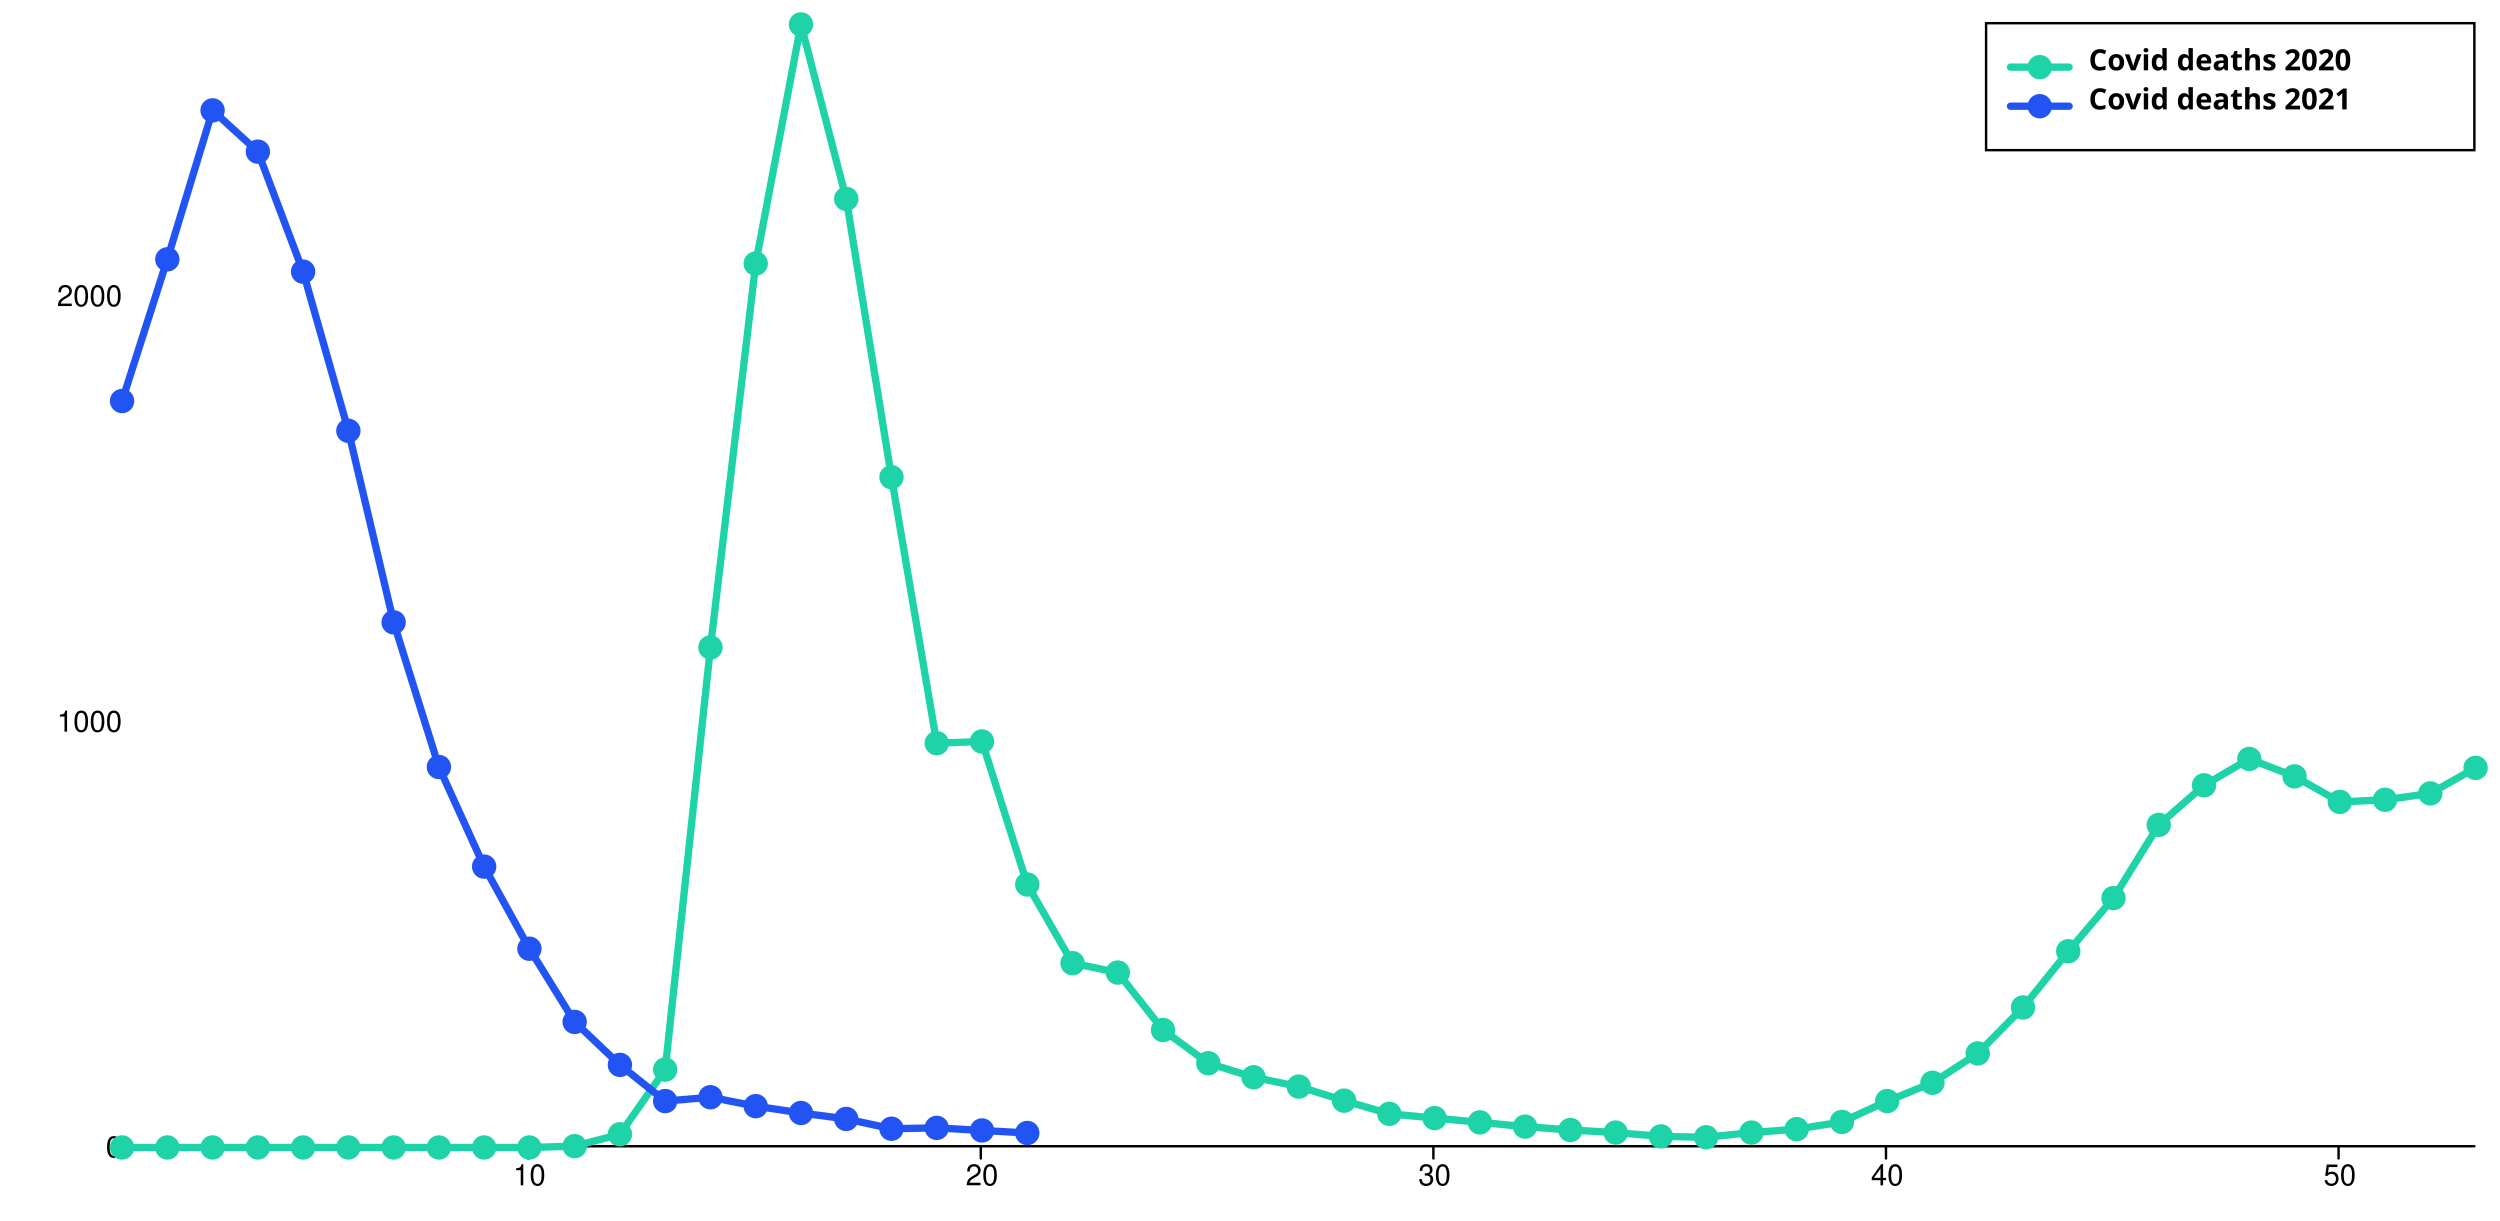
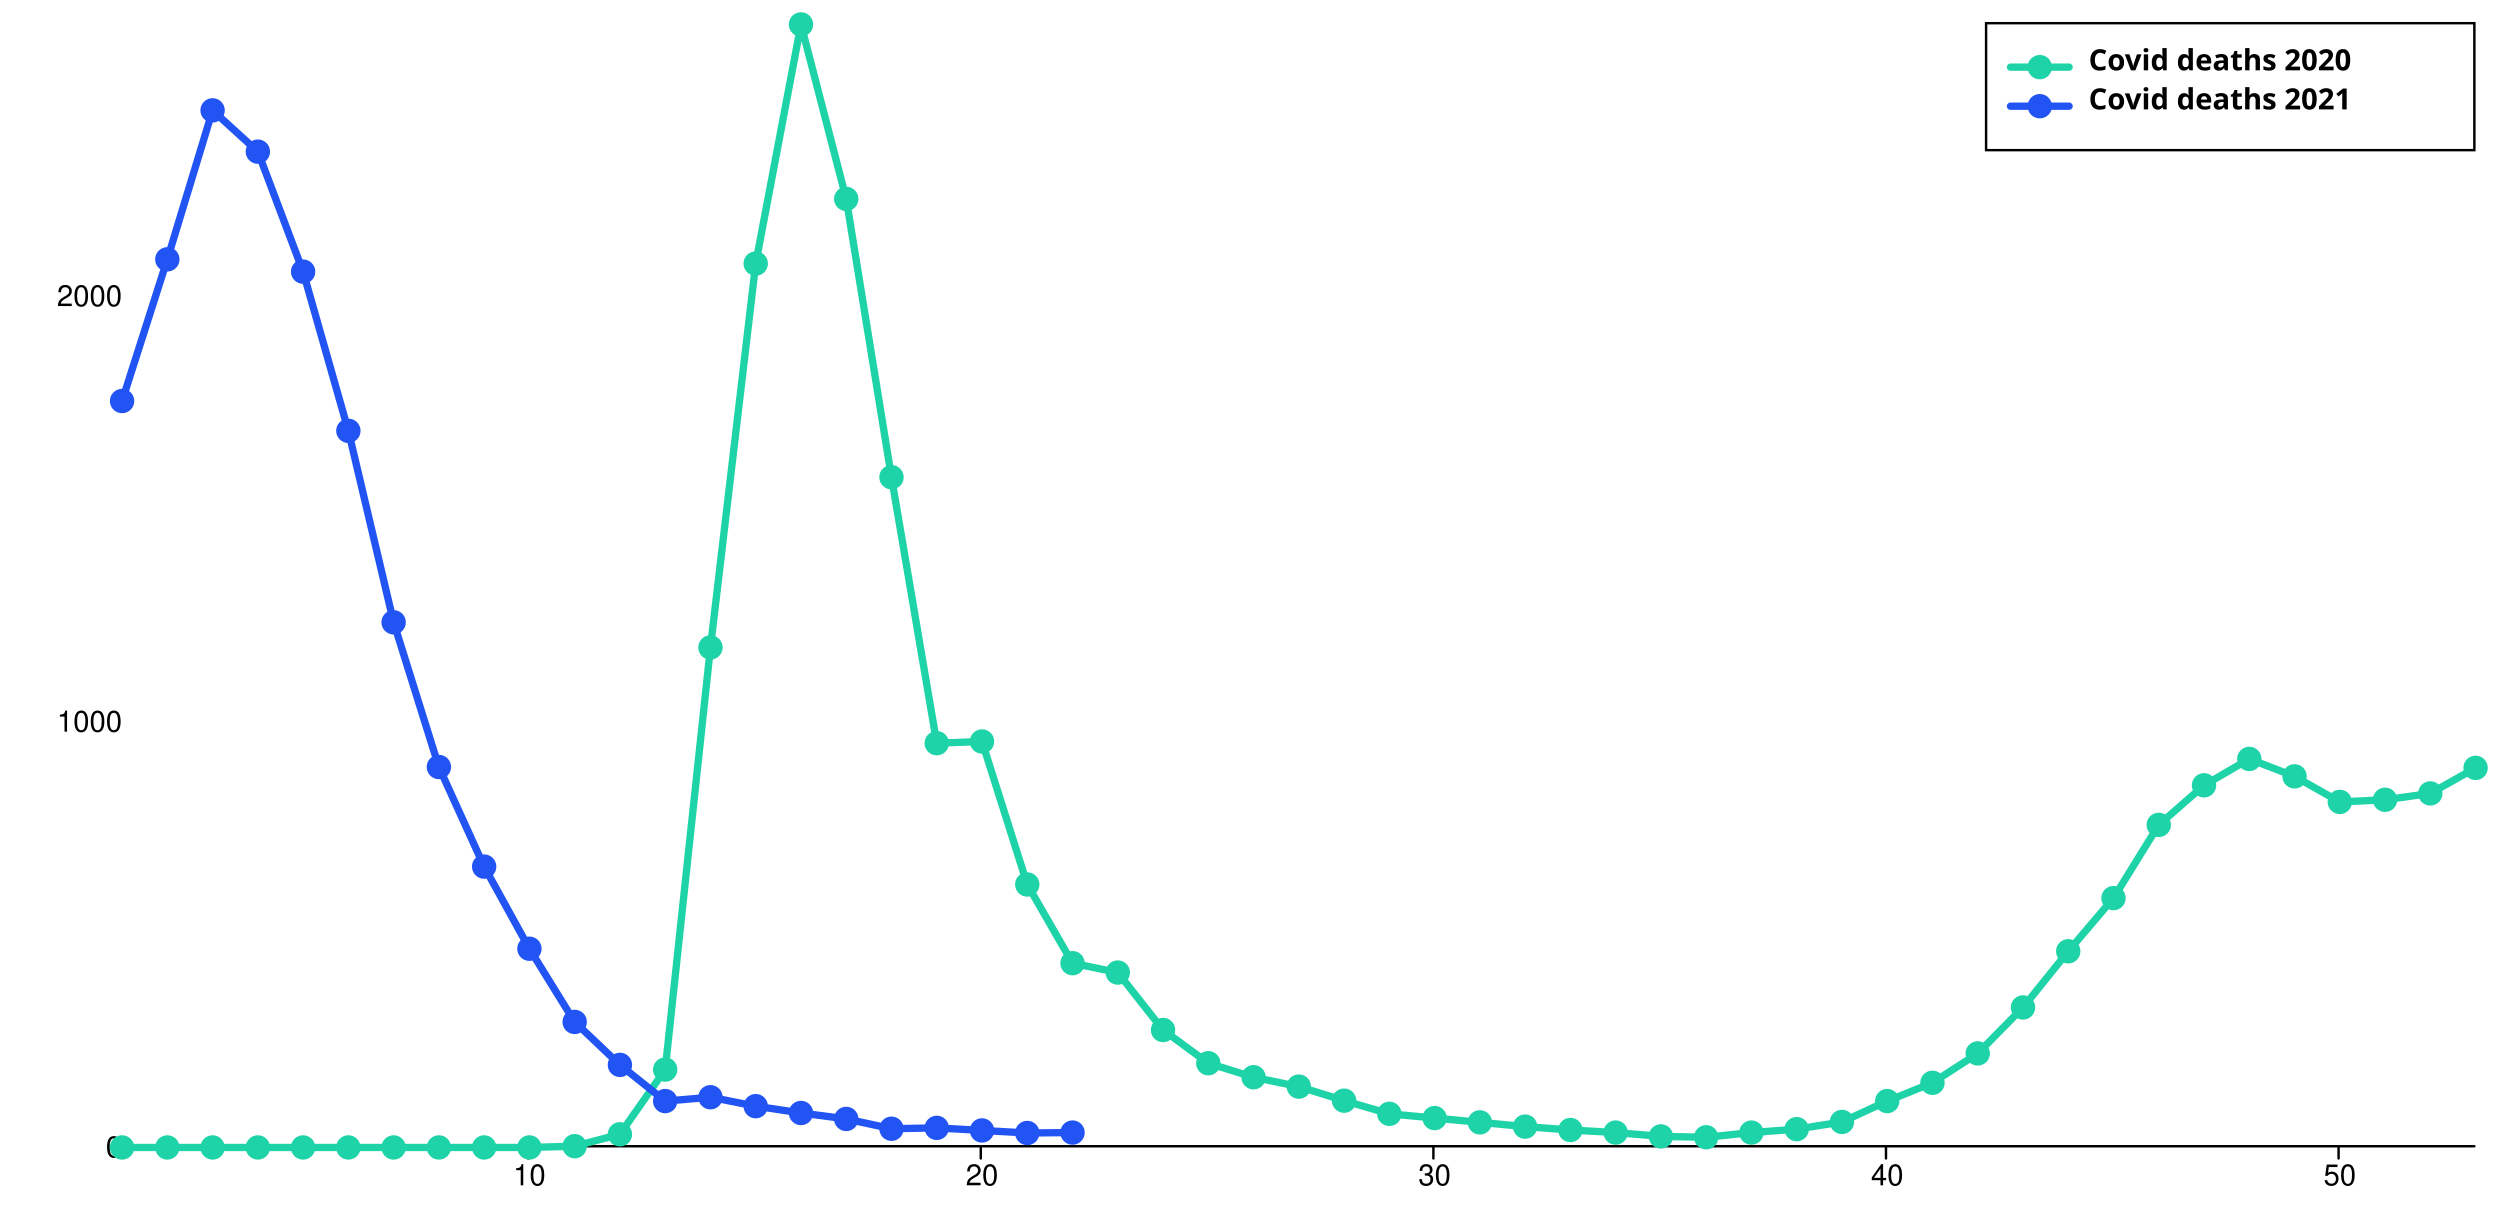
<svg xmlns="http://www.w3.org/2000/svg" width="1024" height="500" viewBox="0 0 1024 500" style="overflow:display" preserveAspectRatio="xMinYMin meet" overflow="visible">
  <defs>
    <style>
	.data-series path.line { fill-opacity: 0; stroke: black; }
	.data-series:hover path.line, .data-series.on path.line { cursor:pointer; }
	.data-series path.line.dotted { stroke-dasharray: 12 20 }
	#covid-deaths-2020-65-79:hover path.line, #covid-deaths-2020-65-79.on path.line { stroke-width: 5; }
	.data-series-0:hover circle, .data-series-0.on circle { display: inline; cursor:pointer; }
	#covid-deaths-2021-65-79:hover path.line, #covid-deaths-2021-65-79.on path.line { stroke-width: 5; }
	.data-series-1:hover circle, .data-series-1.on circle { display: inline; cursor:pointer; }
	.key rect { fill:transparent;stroke-width:1;stroke:black; }
	.key text { text-anchor:start;dominant-baseline:hanging;font-weight:bold;fill:black;stroke-width:0;font-family:sans-serif; }
	.graph-grid { font-family: "Helvetica Neue",Helvetica,Arial,"Lucida Grande",sans-serif; }
	.graph-grid line { stroke: black; stroke-width: 1; stroke-linecap: round; }
	.graph-grid.graph-grid-x text { text-anchor: middle; dominant-baseline: hanging; transform: translateY(10px); }
	.graph-grid.graph-grid-y text { text-anchor: end; dominant-baseline: middle; transform: translateX(-10px); }
	</style>
  </defs>
  <g class="graph-grid graph-grid-y">
    <line x1="49.50" y1="469.50" x2="1013.50" y2="469.50" data-left="50" />
    <text x="60" y="470" text-anchor="end">0</text>
    <text x="60" y="295.692" text-anchor="end">1000</text>
    <text x="60" y="121.383" text-anchor="end">2000</text>
    <text style="text-anchor:middle;dominant-baseline:hanging;font-weight:bold;transform: translateY(240px) rotate(-90deg);" />
  </g>
  <g class="graph-grid graph-grid-x">
    <line class="tick" x1="216.35" y1="469.50" x2="216.35" y2="474.50" />
    <text x="216.846" y="470" text-anchor="middle">10</text>
    <line class="tick" x1="401.73" y1="469.50" x2="401.73" y2="474.50" />
    <text x="402.231" y="470" text-anchor="middle">20</text>
    <line class="tick" x1="587.12" y1="469.50" x2="587.12" y2="474.50" />
    <text x="587.615" y="470" text-anchor="middle">30</text>
    <line class="tick" x1="772.50" y1="469.50" x2="772.50" y2="474.50" />
    <text x="773" y="470" text-anchor="middle">40</text>
    <line class="tick" x1="957.88" y1="469.50" x2="957.88" y2="474.50" />
    <text x="958.385" y="470" text-anchor="middle">50</text>
    <text style="text-anchor:middle;dominant-baseline:hanging;font-weight:bold;transform: translateY(240px) rotate(-90deg);" />
  </g>
  <g id="covid-deaths-2020-65-79" class="data-series data-series-0">
    <path d="M 50.00,470.00L 68.54,470.00L 87.08,470.00L 105.62,470.00L 124.15,470.00L 142.69,470.00L 161.23,470.00L 179.77,470.00L 198.31,470.00L 216.85,470.00L 235.38,469.48L 253.92,464.60L 272.46,438.10L 291.00,265.19L 309.54,107.96L 328.08,10.00L 346.62,81.47L 365.15,195.46L 383.69,304.41L 402.23,303.71L 420.77,362.28L 439.31,394.52L 457.85,398.36L 476.38,421.89L 494.92,435.49L 513.46,441.24L 532.00,445.07L 550.54,450.83L 569.08,456.23L 587.62,457.97L 606.15,459.72L 624.69,461.46L 643.23,462.85L 661.77,463.90L 680.31,465.47L 698.85,465.82L 717.38,463.90L 735.92,462.50L 754.46,459.54L 773.00,451.00L 791.54,443.51L 810.08,431.48L 828.62,412.65L 847.15,389.64L 865.69,367.86L 884.23,337.87L 902.77,321.66L 921.31,310.86L 939.85,318.00L 958.38,328.46L 976.92,327.59L 995.46,324.98L 1014.00,314.52" class="line" style="stroke:#1DD3A7" stroke-width="3" stroke-linecap="round" />
    <circle cx="50.00" cy="470.00" data-y="0.00" data-x="1" r="5" fill="#1DD3A7" />
    <circle cx="68.54" cy="470.00" data-y="0.00" data-x="2" r="5" fill="#1DD3A7" />
    <circle cx="87.08" cy="470.00" data-y="0.00" data-x="3" r="5" fill="#1DD3A7" />
    <circle cx="105.62" cy="470.00" data-y="0.00" data-x="4" r="5" fill="#1DD3A7" />
    <circle cx="124.15" cy="470.00" data-y="0.00" data-x="5" r="5" fill="#1DD3A7" />
    <circle cx="142.69" cy="470.00" data-y="0.00" data-x="6" r="5" fill="#1DD3A7" />
    <circle cx="161.23" cy="470.00" data-y="0.00" data-x="7" r="5" fill="#1DD3A7" />
    <circle cx="179.77" cy="470.00" data-y="0.00" data-x="8" r="5" fill="#1DD3A7" />
    <circle cx="198.31" cy="470.00" data-y="0.00" data-x="9" r="5" fill="#1DD3A7" />
    <circle cx="216.85" cy="470.00" data-y="0.00" data-x="10" r="5" fill="#1DD3A7" />
    <circle cx="235.38" cy="469.48" data-y="3.00" data-x="11" r="5" fill="#1DD3A7" />
    <circle cx="253.92" cy="464.60" data-y="31.00" data-x="12" r="5" fill="#1DD3A7" />
    <circle cx="272.46" cy="438.10" data-y="183.00" data-x="13" r="5" fill="#1DD3A7" />
    <circle cx="291.00" cy="265.19" data-y="1175.00" data-x="14" r="5" fill="#1DD3A7" />
    <circle cx="309.54" cy="107.96" data-y="2077.00" data-x="15" r="5" fill="#1DD3A7" />
    <circle cx="328.08" cy="10.00" data-y="2639.00" data-x="16" r="5" fill="#1DD3A7" />
    <circle cx="346.62" cy="81.47" data-y="2229.00" data-x="17" r="5" fill="#1DD3A7" />
    <circle cx="365.15" cy="195.46" data-y="1575.00" data-x="18" r="5" fill="#1DD3A7" />
    <circle cx="383.69" cy="304.41" data-y="950.00" data-x="19" r="5" fill="#1DD3A7" />
    <circle cx="402.23" cy="303.71" data-y="954.00" data-x="20" r="5" fill="#1DD3A7" />
    <circle cx="420.77" cy="362.28" data-y="618.00" data-x="21" r="5" fill="#1DD3A7" />
    <circle cx="439.31" cy="394.52" data-y="433.00" data-x="22" r="5" fill="#1DD3A7" />
    <circle cx="457.85" cy="398.36" data-y="411.00" data-x="23" r="5" fill="#1DD3A7" />
    <circle cx="476.38" cy="421.89" data-y="276.00" data-x="24" r="5" fill="#1DD3A7" />
    <circle cx="494.92" cy="435.49" data-y="198.00" data-x="25" r="5" fill="#1DD3A7" />
    <circle cx="513.46" cy="441.24" data-y="165.00" data-x="26" r="5" fill="#1DD3A7" />
    <circle cx="532.00" cy="445.07" data-y="143.00" data-x="27" r="5" fill="#1DD3A7" />
    <circle cx="550.54" cy="450.83" data-y="110.00" data-x="28" r="5" fill="#1DD3A7" />
    <circle cx="569.08" cy="456.23" data-y="79.00" data-x="29" r="5" fill="#1DD3A7" />
    <circle cx="587.62" cy="457.97" data-y="69.00" data-x="30" r="5" fill="#1DD3A7" />
    <circle cx="606.15" cy="459.72" data-y="59.00" data-x="31" r="5" fill="#1DD3A7" />
    <circle cx="624.69" cy="461.46" data-y="49.00" data-x="32" r="5" fill="#1DD3A7" />
    <circle cx="643.23" cy="462.85" data-y="41.00" data-x="33" r="5" fill="#1DD3A7" />
    <circle cx="661.77" cy="463.90" data-y="35.00" data-x="34" r="5" fill="#1DD3A7" />
    <circle cx="680.31" cy="465.47" data-y="26.00" data-x="35" r="5" fill="#1DD3A7" />
    <circle cx="698.85" cy="465.82" data-y="24.00" data-x="36" r="5" fill="#1DD3A7" />
    <circle cx="717.38" cy="463.90" data-y="35.00" data-x="37" r="5" fill="#1DD3A7" />
    <circle cx="735.92" cy="462.50" data-y="43.00" data-x="38" r="5" fill="#1DD3A7" />
    <circle cx="754.46" cy="459.54" data-y="60.00" data-x="39" r="5" fill="#1DD3A7" />
    <circle cx="773.00" cy="451.00" data-y="109.00" data-x="40" r="5" fill="#1DD3A7" />
    <circle cx="791.54" cy="443.51" data-y="152.00" data-x="41" r="5" fill="#1DD3A7" />
    <circle cx="810.08" cy="431.48" data-y="221.00" data-x="42" r="5" fill="#1DD3A7" />
    <circle cx="828.62" cy="412.65" data-y="329.00" data-x="43" r="5" fill="#1DD3A7" />
    <circle cx="847.15" cy="389.64" data-y="461.00" data-x="44" r="5" fill="#1DD3A7" />
    <circle cx="865.69" cy="367.86" data-y="586.00" data-x="45" r="5" fill="#1DD3A7" />
    <circle cx="884.23" cy="337.87" data-y="758.00" data-x="46" r="5" fill="#1DD3A7" />
    <circle cx="902.77" cy="321.66" data-y="851.00" data-x="47" r="5" fill="#1DD3A7" />
    <circle cx="921.31" cy="310.86" data-y="913.00" data-x="48" r="5" fill="#1DD3A7" />
    <circle cx="939.85" cy="318.00" data-y="872.00" data-x="49" r="5" fill="#1DD3A7" />
    <circle cx="958.38" cy="328.46" data-y="812.00" data-x="50" r="5" fill="#1DD3A7" />
    <circle cx="976.92" cy="327.59" data-y="817.00" data-x="51" r="5" fill="#1DD3A7" />
    <circle cx="995.46" cy="324.98" data-y="832.00" data-x="52" r="5" fill="#1DD3A7" />
    <circle cx="1014.00" cy="314.52" data-y="892.00" data-x="53" r="5" fill="#1DD3A7" />
  </g>
  <g id="covid-deaths-2021-65-79" class="data-series data-series-1">
-     <path d="M 50.00,164.26L 68.54,106.22L 87.08,45.21L 105.62,62.12L 124.15,111.27L 142.69,176.46L 161.23,254.90L 179.77,314.17L 198.31,354.96L 216.85,388.60L 235.38,418.58L 253.92,436.18L 272.46,451.00L 291.00,449.43L 309.54,453.09L 328.08,455.88L 346.62,458.32L 365.15,462.33L 383.69,461.98L 402.23,463.03L 420.77,464.07" class="line" style="stroke:#2254F4" stroke-width="3" stroke-linecap="round" />
+     <path d="M 50.00,164.26L 68.54,106.22L 87.08,45.21L 105.62,62.12L 124.15,111.27L 142.69,176.46L 161.23,254.90L 179.77,314.17L 198.31,354.96L 216.85,388.60L 235.38,418.58L 253.92,436.18L 272.46,451.00L 291.00,449.43L 309.54,453.09L 328.08,455.88L 346.62,458.32L 365.15,462.33L 383.69,461.98L 402.23,463.03L 420.77,464.07L 439.31,463.90" class="line" style="stroke:#2254F4" stroke-width="3" stroke-linecap="round" />
    <circle cx="50.00" cy="164.26" data-y="1754.00" data-x="1" r="5" fill="#2254F4" />
    <circle cx="68.54" cy="106.22" data-y="2087.00" data-x="2" r="5" fill="#2254F4" />
    <circle cx="87.08" cy="45.21" data-y="2437.00" data-x="3" r="5" fill="#2254F4" />
    <circle cx="105.62" cy="62.12" data-y="2340.00" data-x="4" r="5" fill="#2254F4" />
    <circle cx="124.15" cy="111.27" data-y="2058.00" data-x="5" r="5" fill="#2254F4" />
    <circle cx="142.69" cy="176.46" data-y="1684.00" data-x="6" r="5" fill="#2254F4" />
    <circle cx="161.23" cy="254.90" data-y="1234.00" data-x="7" r="5" fill="#2254F4" />
    <circle cx="179.77" cy="314.17" data-y="894.00" data-x="8" r="5" fill="#2254F4" />
    <circle cx="198.31" cy="354.96" data-y="660.00" data-x="9" r="5" fill="#2254F4" />
    <circle cx="216.85" cy="388.60" data-y="467.00" data-x="10" r="5" fill="#2254F4" />
    <circle cx="235.38" cy="418.58" data-y="295.00" data-x="11" r="5" fill="#2254F4" />
    <circle cx="253.92" cy="436.18" data-y="194.00" data-x="12" r="5" fill="#2254F4" />
    <circle cx="272.46" cy="451.00" data-y="109.00" data-x="13" r="5" fill="#2254F4" />
    <circle cx="291.00" cy="449.43" data-y="118.00" data-x="14" r="5" fill="#2254F4" />
    <circle cx="309.54" cy="453.09" data-y="97.00" data-x="15" r="5" fill="#2254F4" />
    <circle cx="328.08" cy="455.88" data-y="81.00" data-x="16" r="5" fill="#2254F4" />
    <circle cx="346.62" cy="458.32" data-y="67.00" data-x="17" r="5" fill="#2254F4" />
    <circle cx="365.15" cy="462.33" data-y="44.00" data-x="18" r="5" fill="#2254F4" />
    <circle cx="383.69" cy="461.98" data-y="46.00" data-x="19" r="5" fill="#2254F4" />
    <circle cx="402.23" cy="463.03" data-y="40.00" data-x="20" r="5" fill="#2254F4" />
    <circle cx="420.77" cy="464.07" data-y="34.00" data-x="21" r="5" fill="#2254F4" />
+     <circle cx="439.31" cy="463.90" data-y="35.00" data-x="22" r="5" fill="#2254F4" />
  </g>
  <g class="key">
    <rect x="813.5" y="9.5" width="200" height="52" />
    <g id="covid-deaths-2020-65-79-key">&gt;	<text x="823.5" y="19.5">
        <tspan dx="32" dy="0">Covid deaths 2020</tspan>
      </text>
      <path d="M823.50,27.50 l 24 0" class="line" style="stroke:#1DD3A7" stroke-width="3" stroke-linecap="round" />
      <circle cx="835.50" cy="27.50" r="5" fill="#1DD3A7" />
    </g>
    <g id="covid-deaths-2021-65-79-key">&gt;	<text x="823.5" y="35.5">
        <tspan dx="32" dy="0">Covid deaths 2021</tspan>
      </text>
      <path d="M823.50,43.50 l 24 0" class="line" style="stroke:#2254F4" stroke-width="3" stroke-linecap="round" />
      <circle cx="835.50" cy="43.50" r="5" fill="#2254F4" />
    </g>
  </g>
</svg>
